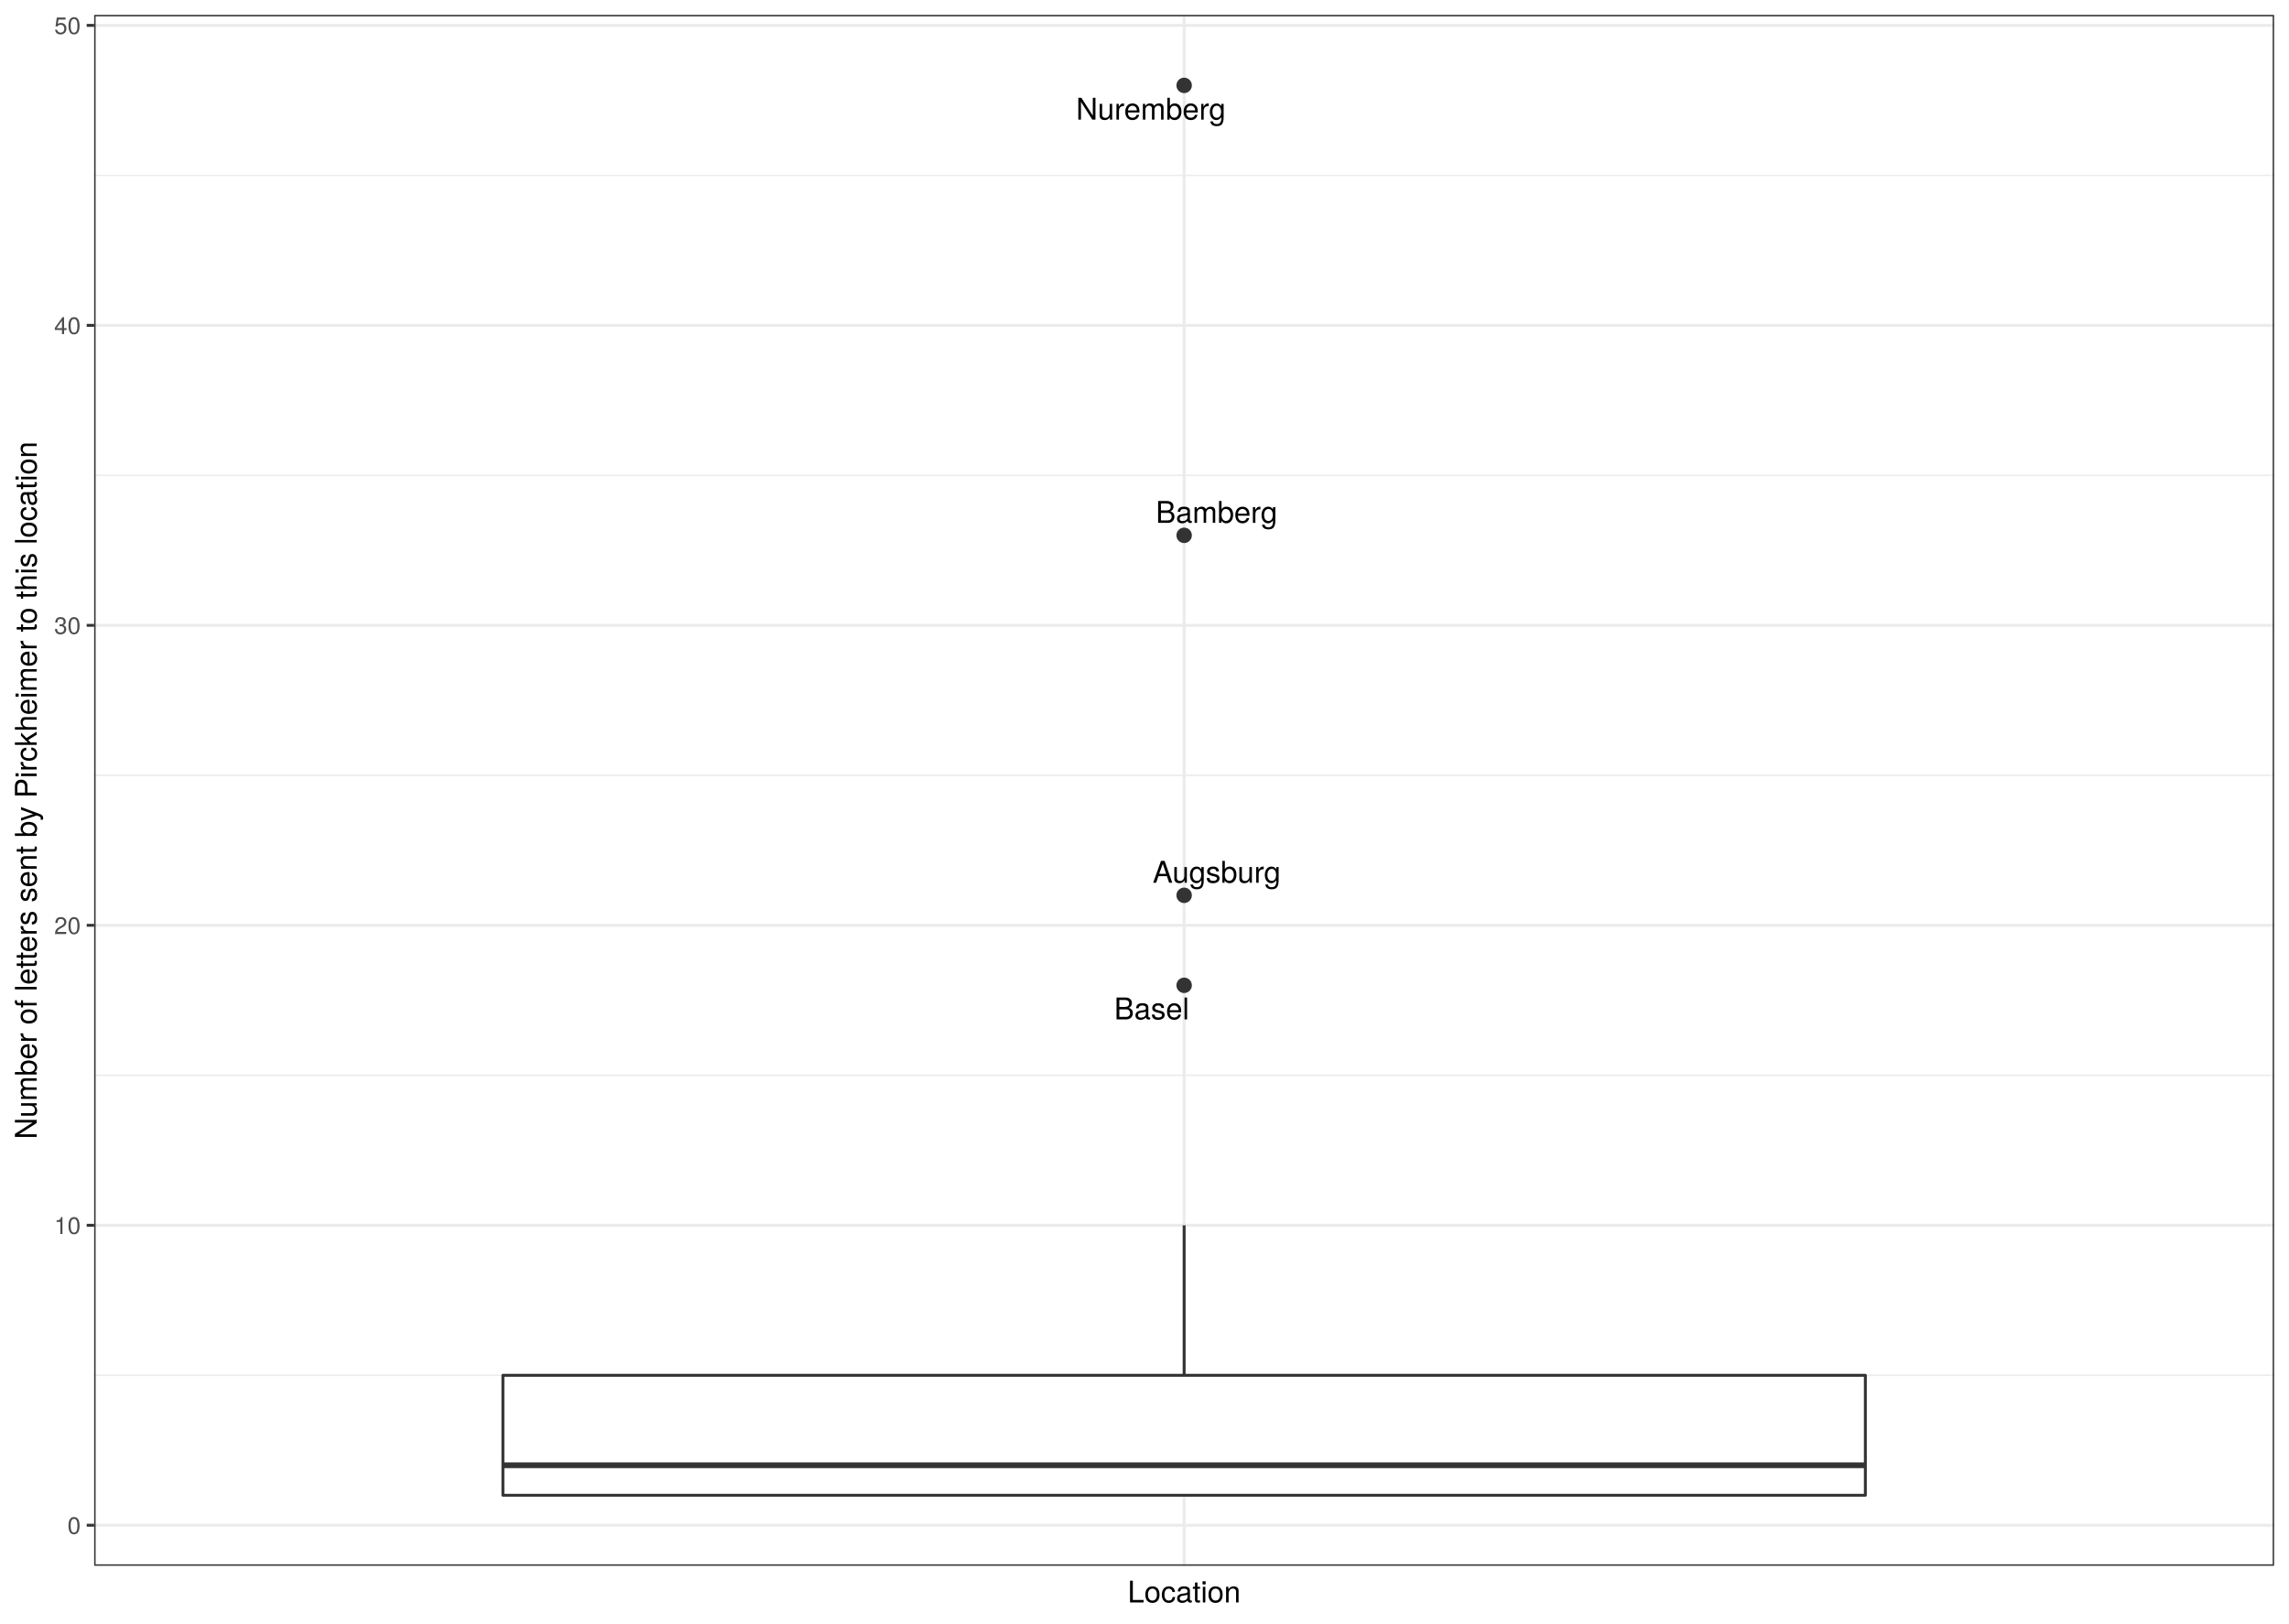
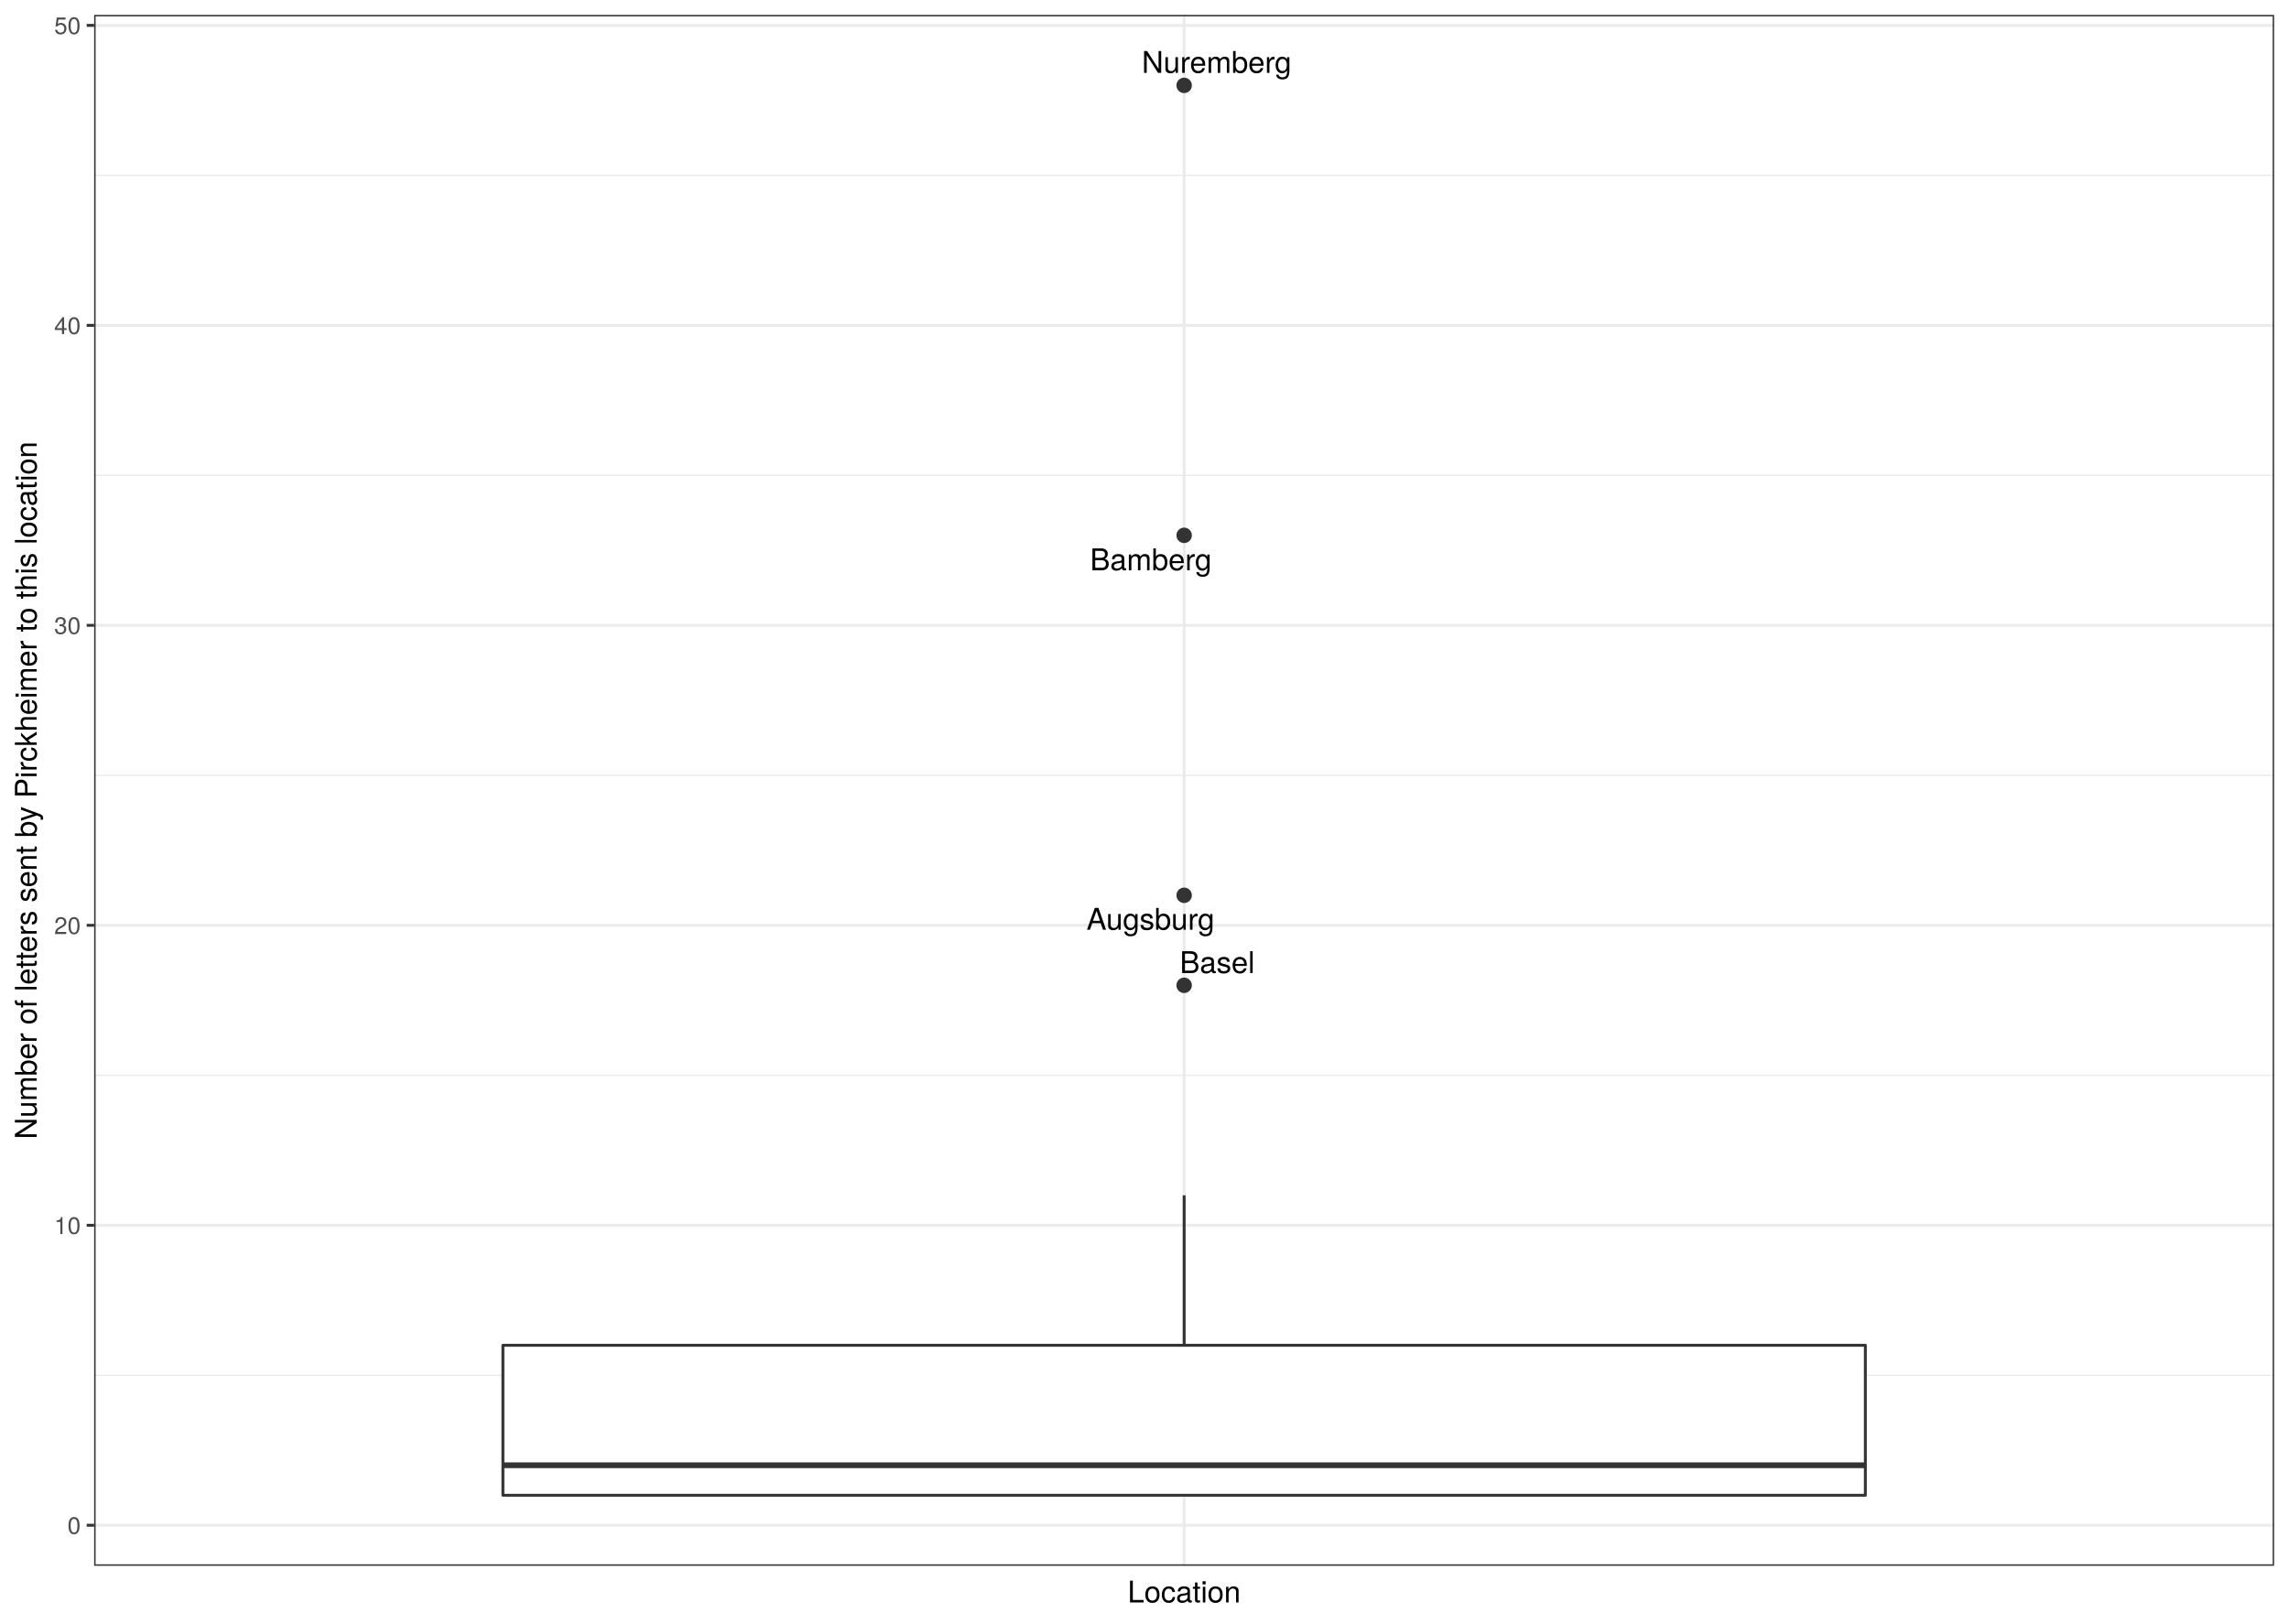
<svg xmlns="http://www.w3.org/2000/svg" class="svglite" width="842.40pt" height="597.60pt" viewBox="0 0 842.40 597.60">
  <defs>
    <style type="text/css">
    .svglite line, .svglite polyline, .svglite polygon, .svglite path, .svglite rect, .svglite circle {
      fill: none;
      stroke: #000000;
      stroke-linecap: round;
      stroke-linejoin: round;
      stroke-miterlimit: 10.00;
    }
    .svglite text {
      white-space: pre;
    }
  </style>
  </defs>
  <rect width="100%" height="100%" style="stroke: none; fill: #FFFFFF;" />
  <defs>
    <clipPath id="cpMC4wMHw4NDIuNDB8MC4wMHw1OTcuNjA=">
      <rect x="0.00" y="0.00" width="842.40" height="597.60" />
    </clipPath>
  </defs>
  <g clip-path="url(#cpMC4wMHw4NDIuNDB8MC4wMHw1OTcuNjA=)">
    <rect x="0" y="-0" width="842.40" height="597.60" style="stroke-width: 1.07; stroke: #FFFFFF; fill: #FFFFFF;" />
  </g>
  <defs>
    <clipPath id="cpMzQuNjV8ODM2LjkyfDUuNDh8NTc2LjMz">
      <rect x="34.65" y="5.48" width="802.27" height="570.85" />
    </clipPath>
  </defs>
  <g clip-path="url(#cpMzQuNjV8ODM2LjkyfDUuNDh8NTc2LjMz)">
    <rect x="34.65" y="5.48" width="802.27" height="570.85" style="stroke-width: 1.07; stroke: none; fill: #FFFFFF;" />
    <polyline points="34.65,506.22 836.92,506.22 " style="stroke-width: 0.53; stroke: #EBEBEB; stroke-linecap: butt;" />
    <polyline points="34.65,395.80 836.92,395.80 " style="stroke-width: 0.53; stroke: #EBEBEB; stroke-linecap: butt;" />
    <polyline points="34.65,285.38 836.92,285.38 " style="stroke-width: 0.53; stroke: #EBEBEB; stroke-linecap: butt;" />
    <polyline points="34.65,174.97 836.92,174.97 " style="stroke-width: 0.53; stroke: #EBEBEB; stroke-linecap: butt;" />
    <polyline points="34.65,64.55 836.92,64.55 " style="stroke-width: 0.53; stroke: #EBEBEB; stroke-linecap: butt;" />
    <polyline points="34.65,561.42 836.92,561.42 " style="stroke-width: 1.07; stroke: #EBEBEB; stroke-linecap: butt;" />
    <polyline points="34.65,451.01 836.92,451.01 " style="stroke-width: 1.07; stroke: #EBEBEB; stroke-linecap: butt;" />
    <polyline points="34.65,340.59 836.92,340.59 " style="stroke-width: 1.07; stroke: #EBEBEB; stroke-linecap: butt;" />
    <polyline points="34.65,230.18 836.92,230.18 " style="stroke-width: 1.07; stroke: #EBEBEB; stroke-linecap: butt;" />
    <polyline points="34.65,119.76 836.92,119.76 " style="stroke-width: 1.07; stroke: #EBEBEB; stroke-linecap: butt;" />
    <polyline points="34.65,9.34 836.92,9.34 " style="stroke-width: 1.07; stroke: #EBEBEB; stroke-linecap: butt;" />
    <polyline points="435.79,576.33 435.79,5.48 " style="stroke-width: 1.07; stroke: #EBEBEB; stroke-linecap: butt;" />
    <circle cx="435.79" cy="31.43" r="2.49" style="stroke-width: 0.71; stroke: #333333; fill: #333333;" />
    <circle cx="435.79" cy="197.05" r="2.49" style="stroke-width: 0.71; stroke: #333333; fill: #333333;" />
    <circle cx="435.79" cy="329.55" r="2.49" style="stroke-width: 0.71; stroke: #333333; fill: #333333;" />
    <circle cx="435.79" cy="362.68" r="2.49" style="stroke-width: 0.71; stroke: #333333; fill: #333333;" />
-     <line x1="435.79" y1="506.22" x2="435.79" y2="451.01" style="stroke-width: 1.07; stroke: #333333; stroke-linecap: butt;" />
+     <line x1="435.79" y1="495.17" x2="435.79" y2="439.97" style="stroke-width: 1.07; stroke: #333333; stroke-linecap: butt;" />
    <line x1="435.79" y1="550.38" x2="435.79" y2="550.38" style="stroke-width: 1.07; stroke: #333333; stroke-linecap: butt;" />
-     <polygon points="185.08,506.22 185.08,550.38 686.49,550.38 686.49,506.22 185.08,506.22 " style="stroke-width: 1.07; stroke: #333333; fill: #FFFFFF;" />
+     <polygon points="185.08,495.17 185.08,550.38 686.49,550.38 686.49,495.17 185.08,495.17 " style="stroke-width: 1.07; stroke: #333333; fill: #FFFFFF;" />
    <line x1="185.08" y1="539.34" x2="686.49" y2="539.34" style="stroke-width: 2.13; stroke: #333333; stroke-linecap: butt;" />
-     <text x="423.53" y="44.02" text-anchor="middle" style="font-size: 11.04px; font-family: &quot;TeX Gyre Heros&quot;;" textLength="62.19px" lengthAdjust="spacingAndGlyphs">Nuremberg</text>
-     <text x="447.71" y="192.45" text-anchor="middle" style="font-size: 11.04px; font-family: &quot;TeX Gyre Heros&quot;;" textLength="50.20px" lengthAdjust="spacingAndGlyphs">Bamberg</text>
-     <text x="447.75" y="324.92" text-anchor="middle" style="font-size: 11.04px; font-family: &quot;TeX Gyre Heros&quot;;" textLength="52.61px" lengthAdjust="spacingAndGlyphs">Augsburg</text>
-     <text x="423.84" y="375.21" text-anchor="middle" style="font-size: 11.04px; font-family: &quot;TeX Gyre Heros&quot;;" textLength="29.93px" lengthAdjust="spacingAndGlyphs">Basel</text>
+     <text x="447.73" y="26.82" text-anchor="middle" style="font-size: 11.04px; font-family: &quot;TeX Gyre Heros&quot;;" textLength="62.19px" lengthAdjust="spacingAndGlyphs">Nuremberg</text>
+     <text x="423.53" y="209.90" text-anchor="middle" style="font-size: 11.04px; font-family: &quot;TeX Gyre Heros&quot;;" textLength="50.20px" lengthAdjust="spacingAndGlyphs">Bamberg</text>
+     <text x="423.39" y="342.23" text-anchor="middle" style="font-size: 11.04px; font-family: &quot;TeX Gyre Heros&quot;;" textLength="52.61px" lengthAdjust="spacingAndGlyphs">Augsburg</text>
+     <text x="447.98" y="358.17" text-anchor="middle" style="font-size: 11.04px; font-family: &quot;TeX Gyre Heros&quot;;" textLength="29.93px" lengthAdjust="spacingAndGlyphs">Basel</text>
    <rect x="34.65" y="5.48" width="802.27" height="570.85" style="stroke-width: 1.07; stroke: #333333;" />
  </g>
  <g clip-path="url(#cpMC4wMHw4NDIuNDB8MC4wMHw1OTcuNjA=)">
    <text x="29.72" y="564.63" text-anchor="end" style="font-size: 8.80px;fill: #4D4D4D; font-family: &quot;TeX Gyre Heros&quot;;" textLength="5.59px" lengthAdjust="spacingAndGlyphs">0</text>
    <text x="29.72" y="454.22" text-anchor="end" style="font-size: 8.80px;fill: #4D4D4D; font-family: &quot;TeX Gyre Heros&quot;;" textLength="11.19px" lengthAdjust="spacingAndGlyphs">10</text>
    <text x="29.72" y="343.80" text-anchor="end" style="font-size: 8.80px;fill: #4D4D4D; font-family: &quot;TeX Gyre Heros&quot;;" textLength="11.19px" lengthAdjust="spacingAndGlyphs">20</text>
    <text x="29.72" y="233.38" text-anchor="end" style="font-size: 8.80px;fill: #4D4D4D; font-family: &quot;TeX Gyre Heros&quot;;" textLength="11.19px" lengthAdjust="spacingAndGlyphs">30</text>
    <text x="29.72" y="122.97" text-anchor="end" style="font-size: 8.80px;fill: #4D4D4D; font-family: &quot;TeX Gyre Heros&quot;;" textLength="11.19px" lengthAdjust="spacingAndGlyphs">40</text>
    <text x="29.72" y="12.55" text-anchor="end" style="font-size: 8.80px;fill: #4D4D4D; font-family: &quot;TeX Gyre Heros&quot;;" textLength="11.19px" lengthAdjust="spacingAndGlyphs">50</text>
    <polyline points="31.91,561.42 34.65,561.42 " style="stroke-width: 1.07; stroke: #333333; stroke-linecap: butt;" />
    <polyline points="31.91,451.01 34.65,451.01 " style="stroke-width: 1.07; stroke: #333333; stroke-linecap: butt;" />
    <polyline points="31.91,340.59 34.65,340.59 " style="stroke-width: 1.07; stroke: #333333; stroke-linecap: butt;" />
    <polyline points="31.91,230.18 34.65,230.18 " style="stroke-width: 1.07; stroke: #333333; stroke-linecap: butt;" />
    <polyline points="31.91,119.76 34.65,119.76 " style="stroke-width: 1.07; stroke: #333333; stroke-linecap: butt;" />
    <polyline points="31.91,9.34 34.65,9.34 " style="stroke-width: 1.07; stroke: #333333; stroke-linecap: butt;" />
    <text x="435.79" y="589.83" text-anchor="middle" style="font-size: 11.00px; font-family: &quot;TeX Gyre Heros&quot;;" textLength="46.53px" lengthAdjust="spacingAndGlyphs">Location</text>
    <text transform="translate(13.50,290.91) rotate(-90)" text-anchor="middle" style="font-size: 11.00px; font-family: &quot;TeX Gyre Heros&quot;;" textLength="295.25px" lengthAdjust="spacingAndGlyphs">Number of letters sent by Pirckheimer to this location</text>
  </g>
</svg>
